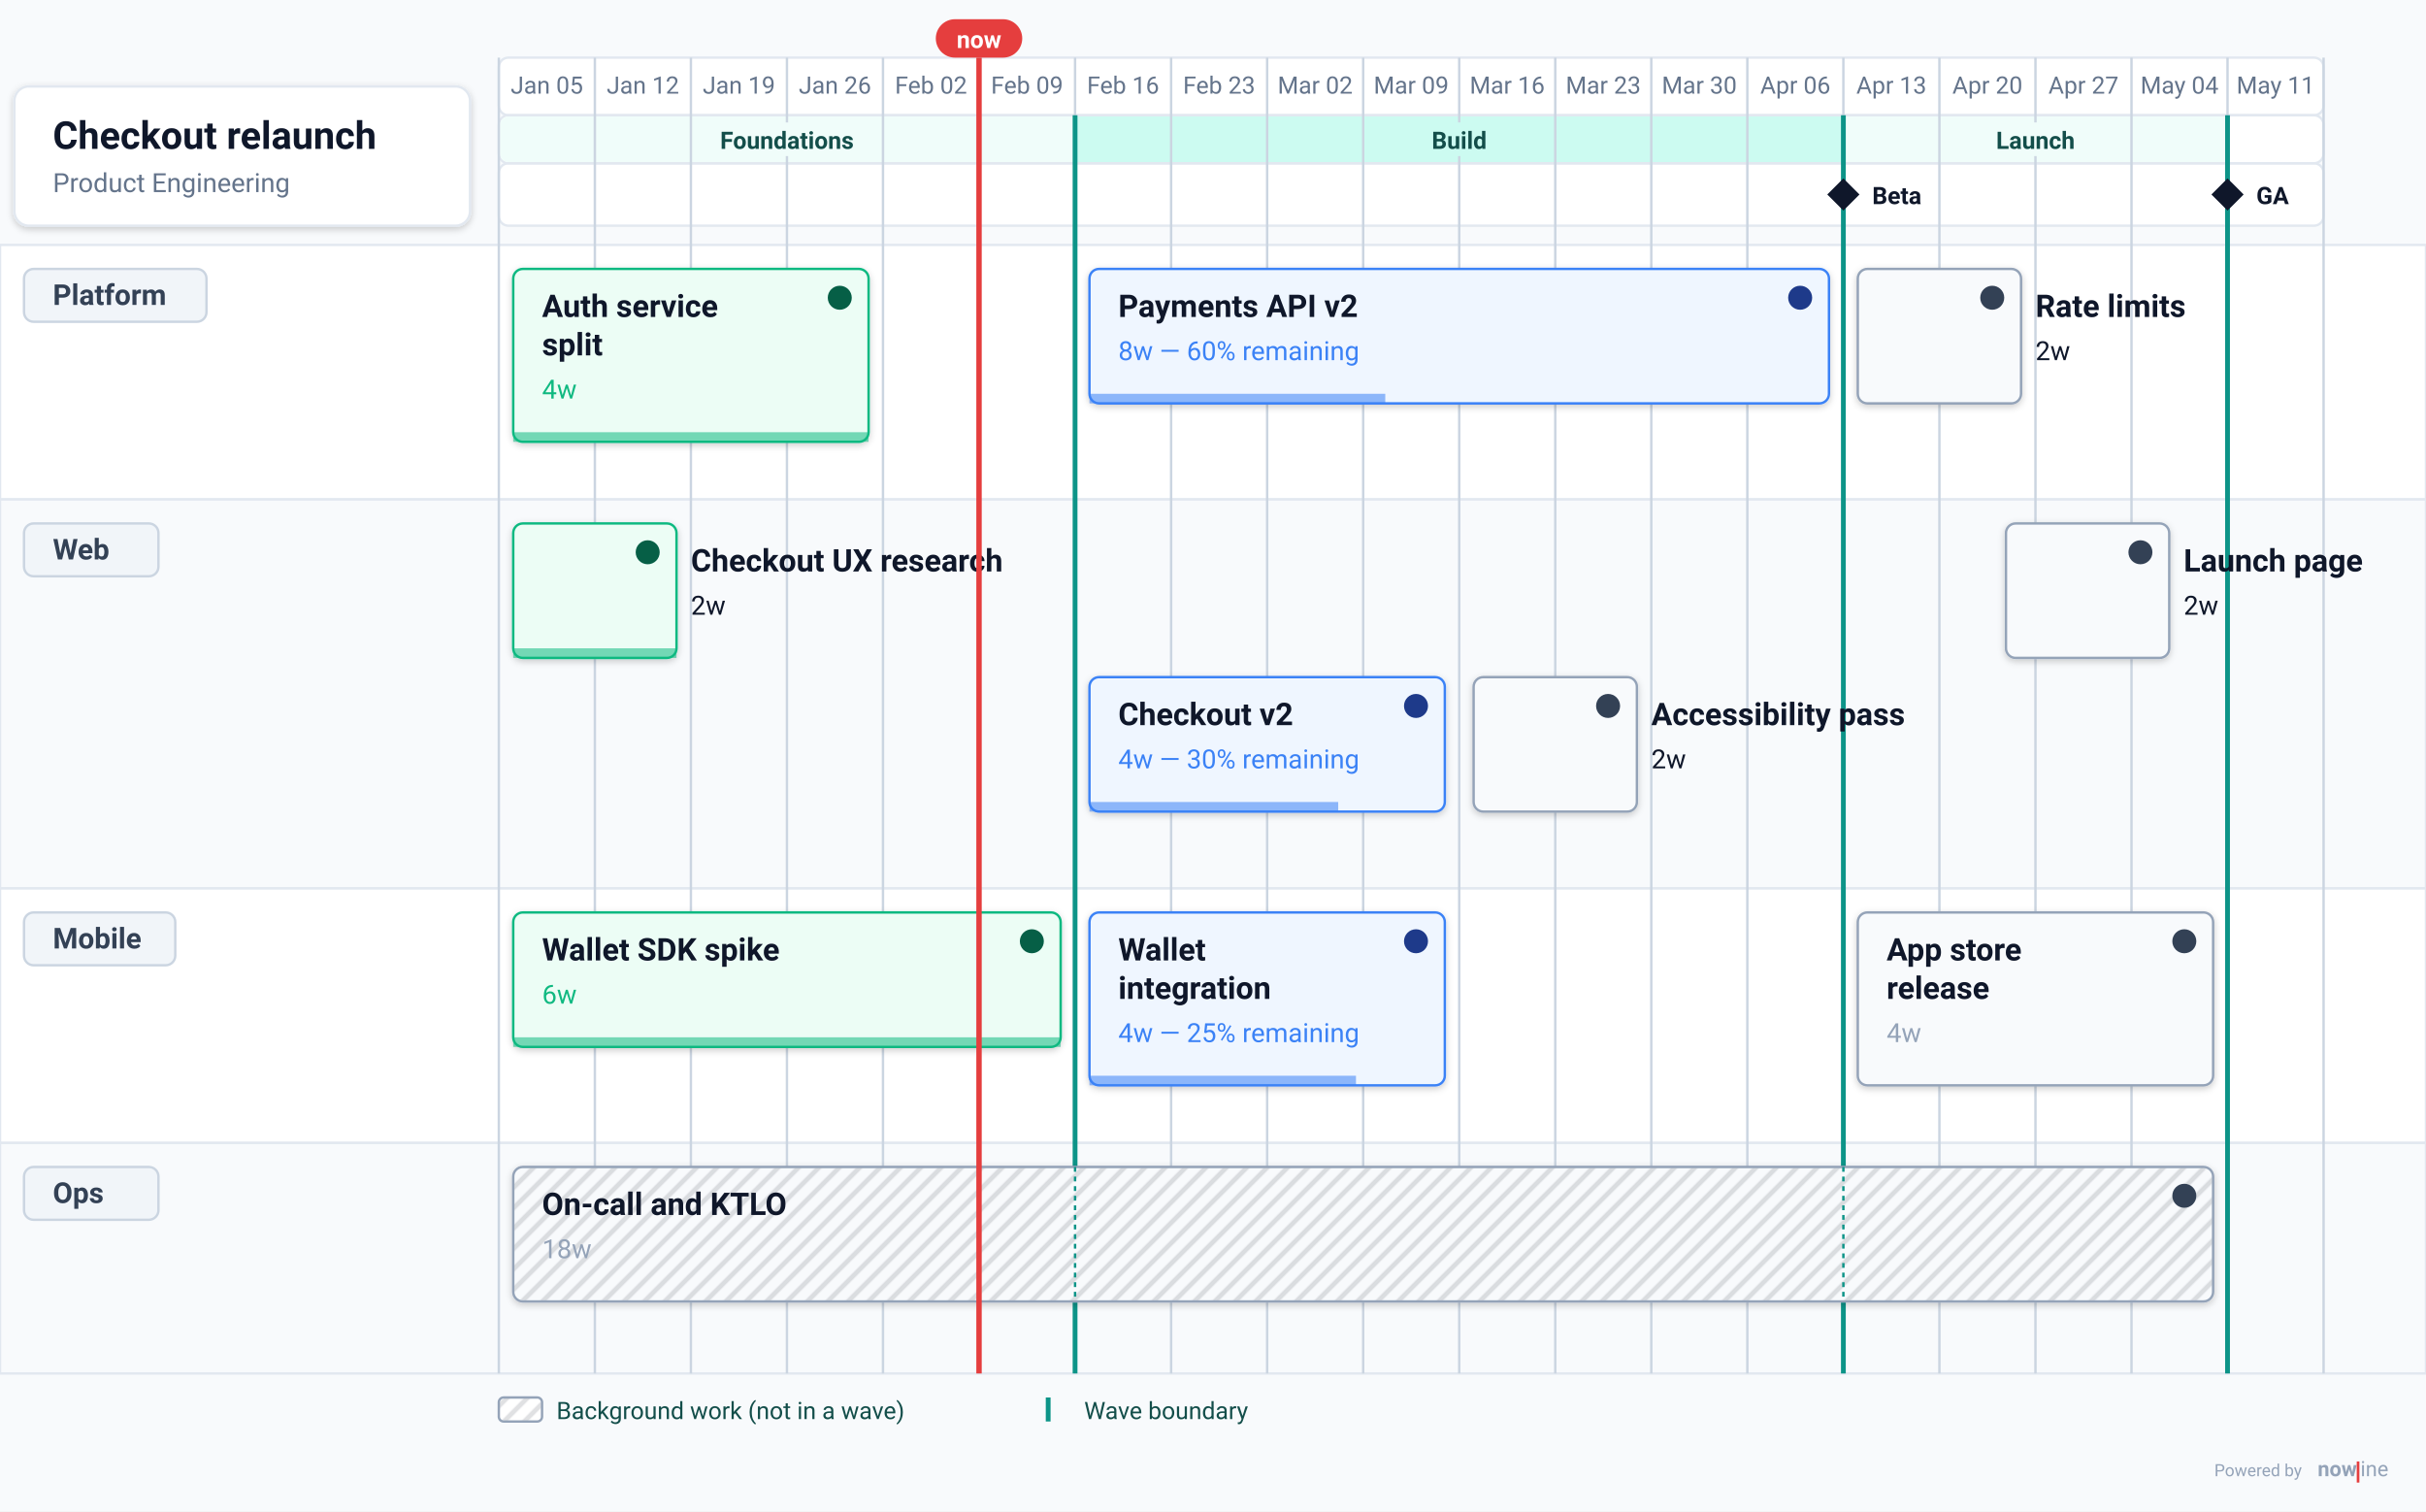
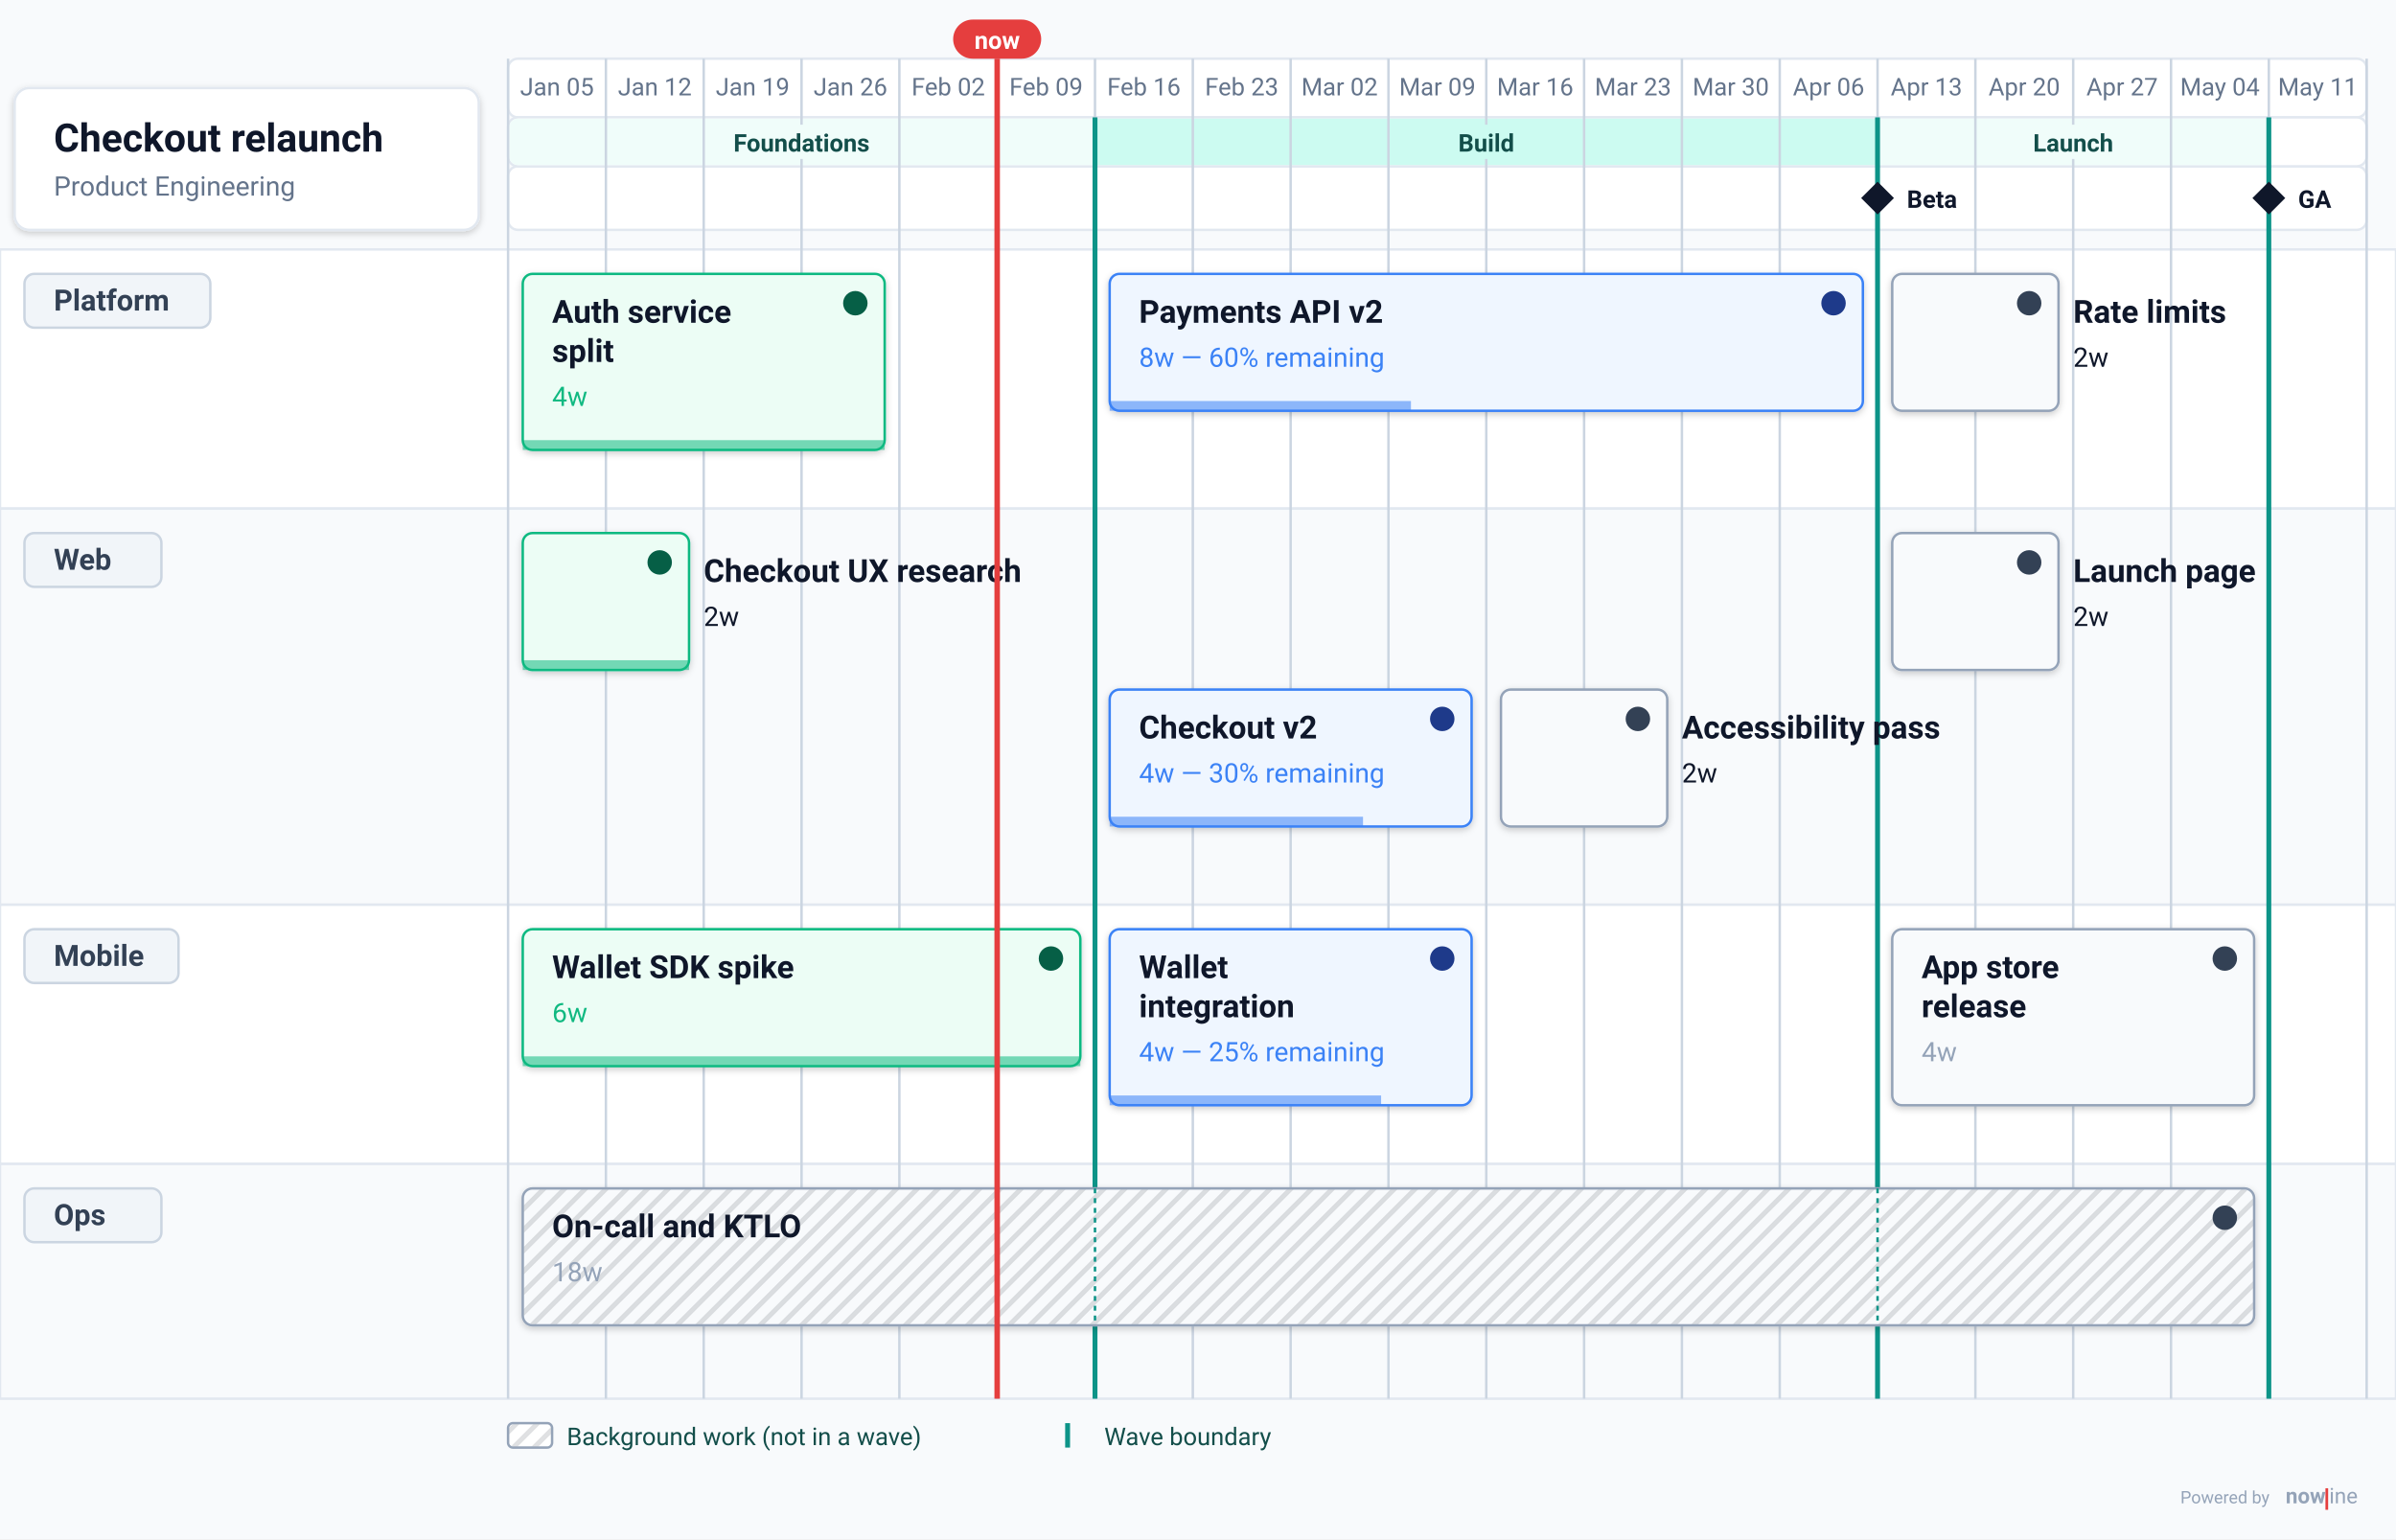
- <svg xmlns="http://www.w3.org/2000/svg" data-generator="nowline" data-theme="light" height="629.44" viewBox="0 0 1010.42 629.44" width="1010.42">
+ <svg xmlns="http://www.w3.org/2000/svg" data-generator="nowline" data-theme="light" height="629.44" viewBox="0 0 979.76 629.44" width="979.76">
  <defs>
    <filter height="200%" id="nl-0-root-shadow-subtle" width="200%" x="-50%" y="-50%">
      <feGaussianBlur in="SourceAlpha" stdDeviation="1.5" />
      <feOffset dx="0" dy="1" result="offsetblur" />
      <feComponentTransfer>
        <feFuncA type="linear" slope="0.2" />
      </feComponentTransfer>
      <feMerge>
        <feMergeNode />
        <feMergeNode in="SourceGraphic" />
      </feMerge>
    </filter>
    <filter height="200%" id="nl-0-root-shadow-soft" width="200%" x="-50%" y="-50%">
      <feGaussianBlur in="SourceAlpha" stdDeviation="5" />
      <feOffset dx="0" dy="3" result="offsetblur" />
      <feComponentTransfer>
        <feFuncA type="linear" slope="0.3" />
      </feComponentTransfer>
      <feMerge>
        <feMergeNode />
        <feMergeNode in="SourceGraphic" />
      </feMerge>
    </filter>
    <filter height="200%" id="nl-0-root-shadow-hard" width="200%" x="-50%" y="-50%">
      <feGaussianBlur in="SourceAlpha" stdDeviation="0" />
      <feOffset dx="2" dy="2" result="offsetblur" />
      <feComponentTransfer>
        <feFuncA type="linear" slope="0.45" />
      </feComponentTransfer>
      <feMerge>
        <feMergeNode />
        <feMergeNode in="SourceGraphic" />
      </feMerge>
    </filter>
    <marker id="nl-0-root-arrow" viewBox="0 0 10 10" refX="9" refY="5" markerWidth="7" markerHeight="7" orient="auto">
      <path d="M 0 0 L 10 5 L 0 10 z" fill="#475569" />
    </marker>
    <marker id="nl-0-root-arrow-light" viewBox="0 0 10 10" refX="9" refY="5" markerWidth="7" markerHeight="7" orient="auto">
      <path d="M 0 0 L 10 5 L 0 10 z" fill="#94a3b8" />
    </marker>
    <marker id="nl-0-root-arrow-dark" viewBox="0 0 10 10" refX="9" refY="5" markerWidth="7" markerHeight="7" orient="auto">
      <path d="M 0 0 L 10 5 L 0 10 z" fill="#0f172a" />
    </marker>
    <pattern height="6" id="nl-0-root-wave-hatch-dark" patternTransform="rotate(45)" patternUnits="userSpaceOnUse" width="6">
      <line opacity="0.13" stroke="#0f172a" stroke-width="2" x1="3" x2="3" y1="0" y2="6" />
    </pattern>
  </defs>
-   <rect fill="#f8fafc" height="629.44" width="1010.42" x="0" y="0" />
+   <rect fill="#f8fafc" height="629.44" width="979.76" x="0" y="0" />
  <g data-layer="timeline">
    <rect fill="#ffffff" height="24" rx="4" ry="4" stroke="#e2e8f0" stroke-width="1" width="760" x="207.76" y="24" />
    <rect fill="#ffffff" height="26" rx="4" ry="4" stroke="#e2e8f0" stroke-width="1" width="760" x="207.76" y="68" />
    <text fill="#64748b" font-family="system-ui, -apple-system, &quot;Segoe UI&quot;, Roboto, sans-serif" font-size="10" text-anchor="middle" x="227.76" y="39">Jan 05</text>
    <text fill="#64748b" font-family="system-ui, -apple-system, &quot;Segoe UI&quot;, Roboto, sans-serif" font-size="10" text-anchor="middle" x="267.76" y="39">Jan 12</text>
    <text fill="#64748b" font-family="system-ui, -apple-system, &quot;Segoe UI&quot;, Roboto, sans-serif" font-size="10" text-anchor="middle" x="307.76" y="39">Jan 19</text>
    <text fill="#64748b" font-family="system-ui, -apple-system, &quot;Segoe UI&quot;, Roboto, sans-serif" font-size="10" text-anchor="middle" x="347.76" y="39">Jan 26</text>
    <text fill="#64748b" font-family="system-ui, -apple-system, &quot;Segoe UI&quot;, Roboto, sans-serif" font-size="10" text-anchor="middle" x="387.76" y="39">Feb 02</text>
    <text fill="#64748b" font-family="system-ui, -apple-system, &quot;Segoe UI&quot;, Roboto, sans-serif" font-size="10" text-anchor="middle" x="427.76" y="39">Feb 09</text>
    <text fill="#64748b" font-family="system-ui, -apple-system, &quot;Segoe UI&quot;, Roboto, sans-serif" font-size="10" text-anchor="middle" x="467.76" y="39">Feb 16</text>
    <text fill="#64748b" font-family="system-ui, -apple-system, &quot;Segoe UI&quot;, Roboto, sans-serif" font-size="10" text-anchor="middle" x="507.76" y="39">Feb 23</text>
    <text fill="#64748b" font-family="system-ui, -apple-system, &quot;Segoe UI&quot;, Roboto, sans-serif" font-size="10" text-anchor="middle" x="547.76" y="39">Mar 02</text>
    <text fill="#64748b" font-family="system-ui, -apple-system, &quot;Segoe UI&quot;, Roboto, sans-serif" font-size="10" text-anchor="middle" x="587.76" y="39">Mar 09</text>
    <text fill="#64748b" font-family="system-ui, -apple-system, &quot;Segoe UI&quot;, Roboto, sans-serif" font-size="10" text-anchor="middle" x="627.76" y="39">Mar 16</text>
    <text fill="#64748b" font-family="system-ui, -apple-system, &quot;Segoe UI&quot;, Roboto, sans-serif" font-size="10" text-anchor="middle" x="667.76" y="39">Mar 23</text>
    <text fill="#64748b" font-family="system-ui, -apple-system, &quot;Segoe UI&quot;, Roboto, sans-serif" font-size="10" text-anchor="middle" x="707.76" y="39">Mar 30</text>
    <text fill="#64748b" font-family="system-ui, -apple-system, &quot;Segoe UI&quot;, Roboto, sans-serif" font-size="10" text-anchor="middle" x="747.76" y="39">Apr 06</text>
    <text fill="#64748b" font-family="system-ui, -apple-system, &quot;Segoe UI&quot;, Roboto, sans-serif" font-size="10" text-anchor="middle" x="787.76" y="39">Apr 13</text>
    <text fill="#64748b" font-family="system-ui, -apple-system, &quot;Segoe UI&quot;, Roboto, sans-serif" font-size="10" text-anchor="middle" x="827.76" y="39">Apr 20</text>
    <text fill="#64748b" font-family="system-ui, -apple-system, &quot;Segoe UI&quot;, Roboto, sans-serif" font-size="10" text-anchor="middle" x="867.76" y="39">Apr 27</text>
    <text fill="#64748b" font-family="system-ui, -apple-system, &quot;Segoe UI&quot;, Roboto, sans-serif" font-size="10" text-anchor="middle" x="907.76" y="39">May 04</text>
    <text fill="#64748b" font-family="system-ui, -apple-system, &quot;Segoe UI&quot;, Roboto, sans-serif" font-size="10" text-anchor="middle" x="947.76" y="39">May 11</text>
  </g>
  <g data-layer="wave-strip">
    <rect fill="#ffffff" height="20" rx="4" ry="4" stroke="#e2e8f0" stroke-width="1" width="760" x="207.76" y="48" />
    <g data-id="foundations">
      <path d="M211.76 48.5 H447.76 V67.5 H211.76 A3.5 3.5 0 0 1 208.26 64 V52 A3.5 3.5 0 0 1 211.76 48.5 Z" fill="#f0fdfa" />
    </g>
    <g data-id="build">
      <rect fill="#ccfbf1" height="19" width="320" x="447.76" y="48.5" />
    </g>
    <g data-id="launch">
      <rect fill="#f0fdfa" height="19" width="160" x="767.76" y="48.5" />
    </g>
  </g>
  <g data-id="platform" data-layer="swimlane-bg">
-     <rect fill="#ffffff" height="106" stroke="#e2e8f0" stroke-width="1" width="1010.42" x="0" y="102" />
+     <rect fill="#ffffff" height="106" stroke="#e2e8f0" stroke-width="1" width="979.76" x="0" y="102" />
  </g>
  <g data-id="web" data-layer="swimlane-bg">
-     <rect fill="#f8fafc" height="162" stroke="#e2e8f0" stroke-width="1" width="1010.42" x="0" y="208" />
+     <rect fill="#f8fafc" height="162" stroke="#e2e8f0" stroke-width="1" width="979.76" x="0" y="208" />
  </g>
  <g data-id="mobile" data-layer="swimlane-bg">
-     <rect fill="#ffffff" height="106" stroke="#e2e8f0" stroke-width="1" width="1010.42" x="0" y="370" />
+     <rect fill="#ffffff" height="106" stroke="#e2e8f0" stroke-width="1" width="979.76" x="0" y="370" />
  </g>
  <g data-id="ops" data-layer="swimlane-bg">
-     <rect fill="#f8fafc" height="96" stroke="#e2e8f0" stroke-width="1" width="1010.42" x="0" y="476" />
+     <rect fill="#f8fafc" height="96" stroke="#e2e8f0" stroke-width="1" width="979.76" x="0" y="476" />
  </g>
  <g data-layer="grid">
    <line stroke="#cbd5e1" stroke-width="1" x1="207.76" x2="207.76" y1="24" y2="572" />
    <line stroke="#cbd5e1" stroke-width="1" x1="247.76" x2="247.76" y1="24" y2="572" />
    <line stroke="#cbd5e1" stroke-width="1" x1="287.76" x2="287.76" y1="24" y2="572" />
    <line stroke="#cbd5e1" stroke-width="1" x1="327.76" x2="327.76" y1="24" y2="572" />
    <line stroke="#cbd5e1" stroke-width="1" x1="367.76" x2="367.76" y1="24" y2="572" />
    <line stroke="#cbd5e1" stroke-width="1" x1="407.76" x2="407.76" y1="24" y2="572" />
    <line stroke="#cbd5e1" stroke-width="1" x1="447.76" x2="447.76" y1="24" y2="572" />
    <line stroke="#cbd5e1" stroke-width="1" x1="487.76" x2="487.76" y1="24" y2="572" />
    <line stroke="#cbd5e1" stroke-width="1" x1="527.76" x2="527.76" y1="24" y2="572" />
    <line stroke="#cbd5e1" stroke-width="1" x1="567.76" x2="567.76" y1="24" y2="572" />
    <line stroke="#cbd5e1" stroke-width="1" x1="607.76" x2="607.76" y1="24" y2="572" />
    <line stroke="#cbd5e1" stroke-width="1" x1="647.76" x2="647.76" y1="24" y2="572" />
    <line stroke="#cbd5e1" stroke-width="1" x1="687.76" x2="687.76" y1="24" y2="572" />
    <line stroke="#cbd5e1" stroke-width="1" x1="727.76" x2="727.76" y1="24" y2="572" />
    <line stroke="#cbd5e1" stroke-width="1" x1="767.76" x2="767.76" y1="24" y2="572" />
    <line stroke="#cbd5e1" stroke-width="1" x1="807.76" x2="807.76" y1="24" y2="572" />
    <line stroke="#cbd5e1" stroke-width="1" x1="847.76" x2="847.76" y1="24" y2="572" />
    <line stroke="#cbd5e1" stroke-width="1" x1="887.76" x2="887.76" y1="24" y2="572" />
    <line stroke="#cbd5e1" stroke-width="1" x1="927.76" x2="927.76" y1="24" y2="572" />
    <line stroke="#cbd5e1" stroke-width="1" x1="967.76" x2="967.76" y1="24" y2="572" />
  </g>
  <g data-layer="wave-boundary">
    <line stroke="#0d9488" stroke-width="2" x1="447.76" x2="447.76" y1="48" y2="572" />
    <line stroke="#0d9488" stroke-width="2" x1="767.76" x2="767.76" y1="48" y2="572" />
    <line stroke="#0d9488" stroke-width="2" x1="927.76" x2="927.76" y1="48" y2="572" />
  </g>
  <g data-layer="wave-labels">
    <rect fill="#f0fdfa" height="14" width="70.99" x="292.27" y="51" />
    <text fill="#134e4a" font-family="system-ui, -apple-system, &quot;Segoe UI&quot;, Roboto, sans-serif" font-size="10" font-weight="600" text-anchor="middle" x="327.76" y="62">Foundations</text>
    <rect fill="#ccfbf1" height="14" width="34.45" x="590.54" y="51" />
    <text fill="#134e4a" font-family="system-ui, -apple-system, &quot;Segoe UI&quot;, Roboto, sans-serif" font-size="10" font-weight="600" text-anchor="middle" x="607.76" y="62">Build</text>
    <rect fill="#f0fdfa" height="14" width="40.54" x="827.49" y="51" />
    <text fill="#134e4a" font-family="system-ui, -apple-system, &quot;Segoe UI&quot;, Roboto, sans-serif" font-size="10" font-weight="600" text-anchor="middle" x="847.76" y="62">Launch</text>
  </g>
  <g data-id="platform" data-layer="swimlane">
    <rect fill="#f1f5f9" height="22" rx="4" ry="4" stroke="#cbd5e1" stroke-width="1" width="76" x="10" y="112" />
    <text fill="#334155" font-family="system-ui, -apple-system, &quot;Segoe UI&quot;, Roboto, sans-serif" font-size="12" font-weight="600" x="22" y="127">Platform</text>
    <g data-id="auth" data-layer="item">
      <rect fill="#ecfdf5" filter="url(#nl-0-root-shadow-subtle)" height="72" rx="4" ry="4" stroke="#10b981" stroke-width="1" width="148" x="213.76" y="112" />
      <rect fill="#10b981" height="4" opacity="0.55" width="148" x="213.76" y="180" />
      <circle cx="349.76" cy="124" fill="#065f46" r="5" />
      <text fill="#0f172a" font-family="system-ui, -apple-system, &quot;Segoe UI&quot;, Roboto, sans-serif" font-size="13" font-weight="600" x="225.76" y="132">Auth service</text>
      <text fill="#0f172a" font-family="system-ui, -apple-system, &quot;Segoe UI&quot;, Roboto, sans-serif" font-size="13" font-weight="600" x="225.76" y="148">split</text>
      <text fill="#10b981" font-family="system-ui, -apple-system, &quot;Segoe UI&quot;, Roboto, sans-serif" font-size="11" x="225.76" y="166">4w</text>
    </g>
    <g data-id="payments-api" data-layer="item">
      <rect fill="#eff6ff" filter="url(#nl-0-root-shadow-subtle)" height="56" rx="4" ry="4" stroke="#3b82f6" stroke-width="1" width="308" x="453.76" y="112" />
      <rect fill="#3b82f6" height="4" opacity="0.55" width="123.2" x="453.76" y="164" />
      <circle cx="749.76" cy="124" fill="#1e3a8a" r="5" />
      <text fill="#0f172a" font-family="system-ui, -apple-system, &quot;Segoe UI&quot;, Roboto, sans-serif" font-size="13" font-weight="600" x="465.76" y="132">Payments API v2</text>
      <text fill="#3b82f6" font-family="system-ui, -apple-system, &quot;Segoe UI&quot;, Roboto, sans-serif" font-size="11" x="465.76" y="150">8w — 60% remaining</text>
    </g>
    <g data-id="rate-limits" data-layer="item">
      <rect fill="#f8fafc" filter="url(#nl-0-root-shadow-subtle)" height="56" rx="4" ry="4" stroke="#94a3b8" stroke-width="1" width="68" x="773.76" y="112" />
      <circle cx="829.76" cy="124" fill="#334155" r="5" />
      <text fill="#0f172a" font-family="system-ui, -apple-system, &quot;Segoe UI&quot;, Roboto, sans-serif" font-size="13" font-weight="600" x="847.76" y="132">Rate limits</text>
      <text fill="#0f172a" font-family="system-ui, -apple-system, &quot;Segoe UI&quot;, Roboto, sans-serif" font-size="11" x="847.76" y="150">2w</text>
    </g>
  </g>
  <g data-id="web" data-layer="swimlane">
    <rect fill="#f1f5f9" height="22" rx="4" ry="4" stroke="#cbd5e1" stroke-width="1" width="56" x="10" y="218" />
    <text fill="#334155" font-family="system-ui, -apple-system, &quot;Segoe UI&quot;, Roboto, sans-serif" font-size="12" font-weight="600" x="22" y="233">Web</text>
    <g data-id="ux-research" data-layer="item">
      <rect fill="#ecfdf5" filter="url(#nl-0-root-shadow-subtle)" height="56" rx="4" ry="4" stroke="#10b981" stroke-width="1" width="68" x="213.76" y="218" />
      <rect fill="#10b981" height="4" opacity="0.55" width="68" x="213.76" y="270" />
      <circle cx="269.76" cy="230" fill="#065f46" r="5" />
      <text fill="#0f172a" font-family="system-ui, -apple-system, &quot;Segoe UI&quot;, Roboto, sans-serif" font-size="13" font-weight="600" x="287.76" y="238">Checkout UX research</text>
      <text fill="#0f172a" font-family="system-ui, -apple-system, &quot;Segoe UI&quot;, Roboto, sans-serif" font-size="11" x="287.76" y="256">2w</text>
    </g>
    <g data-layer="group">
      <g data-id="checkout-v2" data-layer="item">
        <rect fill="#eff6ff" filter="url(#nl-0-root-shadow-subtle)" height="56" rx="4" ry="4" stroke="#3b82f6" stroke-width="1" width="148" x="453.76" y="282" />
        <rect fill="#3b82f6" height="4" opacity="0.55" width="103.6" x="453.76" y="334" />
        <circle cx="589.76" cy="294" fill="#1e3a8a" r="5" />
        <text fill="#0f172a" font-family="system-ui, -apple-system, &quot;Segoe UI&quot;, Roboto, sans-serif" font-size="13" font-weight="600" x="465.76" y="302">Checkout v2</text>
        <text fill="#3b82f6" font-family="system-ui, -apple-system, &quot;Segoe UI&quot;, Roboto, sans-serif" font-size="11" x="465.76" y="320">4w — 30% remaining</text>
      </g>
      <g data-id="a11y" data-layer="item">
        <rect fill="#f8fafc" filter="url(#nl-0-root-shadow-subtle)" height="56" rx="4" ry="4" stroke="#94a3b8" stroke-width="1" width="68" x="613.76" y="282" />
        <circle cx="669.76" cy="294" fill="#334155" r="5" />
        <text fill="#0f172a" font-family="system-ui, -apple-system, &quot;Segoe UI&quot;, Roboto, sans-serif" font-size="13" font-weight="600" x="687.76" y="302">Accessibility pass</text>
        <text fill="#0f172a" font-family="system-ui, -apple-system, &quot;Segoe UI&quot;, Roboto, sans-serif" font-size="11" x="687.76" y="320">2w</text>
      </g>
    </g>
    <g data-id="launch-page" data-layer="item">
-       <rect fill="#f8fafc" filter="url(#nl-0-root-shadow-subtle)" height="56" rx="4" ry="4" stroke="#94a3b8" stroke-width="1" width="68" x="835.48" y="218" />
-       <circle cx="891.48" cy="230" fill="#334155" r="5" />
-       <text fill="#0f172a" font-family="system-ui, -apple-system, &quot;Segoe UI&quot;, Roboto, sans-serif" font-size="13" font-weight="600" x="909.48" y="238">Launch page</text>
-       <text fill="#0f172a" font-family="system-ui, -apple-system, &quot;Segoe UI&quot;, Roboto, sans-serif" font-size="11" x="909.48" y="256">2w</text>
+       <rect fill="#f8fafc" filter="url(#nl-0-root-shadow-subtle)" height="56" rx="4" ry="4" stroke="#94a3b8" stroke-width="1" width="68" x="773.76" y="218" />
+       <circle cx="829.76" cy="230" fill="#334155" r="5" />
+       <text fill="#0f172a" font-family="system-ui, -apple-system, &quot;Segoe UI&quot;, Roboto, sans-serif" font-size="13" font-weight="600" x="847.76" y="238">Launch page</text>
+       <text fill="#0f172a" font-family="system-ui, -apple-system, &quot;Segoe UI&quot;, Roboto, sans-serif" font-size="11" x="847.76" y="256">2w</text>
    </g>
  </g>
  <g data-id="mobile" data-layer="swimlane">
    <rect fill="#f1f5f9" height="22" rx="4" ry="4" stroke="#cbd5e1" stroke-width="1" width="63" x="10" y="380" />
    <text fill="#334155" font-family="system-ui, -apple-system, &quot;Segoe UI&quot;, Roboto, sans-serif" font-size="12" font-weight="600" x="22" y="395">Mobile</text>
    <g data-id="wallet-spike" data-layer="item">
      <rect fill="#ecfdf5" filter="url(#nl-0-root-shadow-subtle)" height="56" rx="4" ry="4" stroke="#10b981" stroke-width="1" width="228" x="213.76" y="380" />
      <rect fill="#10b981" height="4" opacity="0.55" width="228" x="213.76" y="432" />
      <circle cx="429.76" cy="392" fill="#065f46" r="5" />
      <text fill="#0f172a" font-family="system-ui, -apple-system, &quot;Segoe UI&quot;, Roboto, sans-serif" font-size="13" font-weight="600" x="225.76" y="400">Wallet SDK spike</text>
      <text fill="#10b981" font-family="system-ui, -apple-system, &quot;Segoe UI&quot;, Roboto, sans-serif" font-size="11" x="225.76" y="418">6w</text>
    </g>
    <g data-id="wallet" data-layer="item">
      <rect fill="#eff6ff" filter="url(#nl-0-root-shadow-subtle)" height="72" rx="4" ry="4" stroke="#3b82f6" stroke-width="1" width="148" x="453.76" y="380" />
      <rect fill="#3b82f6" height="4" opacity="0.55" width="111" x="453.76" y="448" />
      <circle cx="589.76" cy="392" fill="#1e3a8a" r="5" />
      <text fill="#0f172a" font-family="system-ui, -apple-system, &quot;Segoe UI&quot;, Roboto, sans-serif" font-size="13" font-weight="600" x="465.76" y="400">Wallet</text>
      <text fill="#0f172a" font-family="system-ui, -apple-system, &quot;Segoe UI&quot;, Roboto, sans-serif" font-size="13" font-weight="600" x="465.76" y="416">integration</text>
      <text fill="#3b82f6" font-family="system-ui, -apple-system, &quot;Segoe UI&quot;, Roboto, sans-serif" font-size="11" x="465.76" y="434">4w — 25% remaining</text>
    </g>
    <g data-id="store-release" data-layer="item">
      <rect fill="#f8fafc" filter="url(#nl-0-root-shadow-subtle)" height="72" rx="4" ry="4" stroke="#94a3b8" stroke-width="1" width="148" x="773.76" y="380" />
      <circle cx="909.76" cy="392" fill="#334155" r="5" />
      <text fill="#0f172a" font-family="system-ui, -apple-system, &quot;Segoe UI&quot;, Roboto, sans-serif" font-size="13" font-weight="600" x="785.76" y="400">App store</text>
      <text fill="#0f172a" font-family="system-ui, -apple-system, &quot;Segoe UI&quot;, Roboto, sans-serif" font-size="13" font-weight="600" x="785.76" y="416">release</text>
      <text fill="#94a3b8" font-family="system-ui, -apple-system, &quot;Segoe UI&quot;, Roboto, sans-serif" font-size="11" x="785.76" y="434">4w</text>
    </g>
  </g>
  <g data-id="ops" data-layer="swimlane">
    <rect fill="#f1f5f9" height="22" rx="4" ry="4" stroke="#cbd5e1" stroke-width="1" width="56" x="10" y="486" />
    <text fill="#334155" font-family="system-ui, -apple-system, &quot;Segoe UI&quot;, Roboto, sans-serif" font-size="12" font-weight="600" x="22" y="501">Ops</text>
    <g data-id="on-call" data-layer="item">
      <rect fill="#f8fafc" filter="url(#nl-0-root-shadow-subtle)" height="56" rx="4" ry="4" stroke="#94a3b8" stroke-width="1" width="708" x="213.76" y="486" />
      <rect fill="url(#nl-0-root-wave-hatch-dark)" height="55" rx="4" ry="4" width="707" x="214.26" y="486.5" />
      <circle cx="909.76" cy="498" fill="#334155" r="5" />
      <text fill="#0f172a" font-family="system-ui, -apple-system, &quot;Segoe UI&quot;, Roboto, sans-serif" font-size="13" font-weight="600" x="225.76" y="506">On-call and KTLO</text>
      <text fill="#94a3b8" font-family="system-ui, -apple-system, &quot;Segoe UI&quot;, Roboto, sans-serif" font-size="11" x="225.76" y="524">18w</text>
    </g>
  </g>
  <g data-layer="wave-cross">
    <line stroke="#0d9488" stroke-dasharray="2 2" stroke-width="1" x1="447.76" x2="447.76" y1="486" y2="542" />
    <line stroke="#0d9488" stroke-dasharray="2 2" stroke-width="1" x1="767.76" x2="767.76" y1="486" y2="542" />
  </g>
  <g data-id="beta" data-layer="milestone">
    <path d="M767.76 75 L773.76 81 L767.76 87 L761.76 81 Z" fill="#0f172a" stroke="#0f172a" stroke-width="1" />
    <text fill="#0f172a" font-family="system-ui, -apple-system, &quot;Segoe UI&quot;, Roboto, sans-serif" font-size="10" font-weight="600" x="779.76" y="85">Beta</text>
  </g>
  <g data-id="ga" data-layer="milestone">
    <path d="M927.76 75 L933.76 81 L927.76 87 L921.76 81 Z" fill="#0f172a" stroke="#0f172a" stroke-width="1" />
    <text fill="#0f172a" font-family="system-ui, -apple-system, &quot;Segoe UI&quot;, Roboto, sans-serif" font-size="10" font-weight="600" x="939.76" y="85">GA</text>
  </g>
  <g data-layer="nowline">
    <line stroke="#e53e3e" stroke-width="2.25" x1="407.76" x2="407.76" y1="24" y2="572" />
    <rect fill="#e53e3e" height="16" rx="8" ry="8" width="36" x="389.76" y="8" />
    <text fill="#ffffff" font-family="system-ui, -apple-system, &quot;Segoe UI&quot;, Roboto, sans-serif" font-size="10" font-weight="700" text-anchor="middle" x="407.76" y="20">now</text>
  </g>
  <g data-layer="wave-legend">
    <rect fill="#ffffff" height="10" rx="2" ry="2" stroke="#94a3b8" stroke-width="1" width="18" x="207.76" y="582" />
    <rect fill="url(#nl-0-root-wave-hatch-dark)" height="9" rx="2" ry="2" width="17" x="208.26" y="582.5" />
    <text fill="#134e4a" font-family="system-ui, -apple-system, &quot;Segoe UI&quot;, Roboto, sans-serif" font-size="10" x="231.76" y="591">Background work (not in a wave)</text>
    <line stroke="#0d9488" stroke-width="2" x1="436.56" x2="436.56" y1="582" y2="592" />
    <text fill="#134e4a" font-family="system-ui, -apple-system, &quot;Segoe UI&quot;, Roboto, sans-serif" font-size="10" x="451.56" y="591">Wave boundary</text>
  </g>
  <g data-id="nl-0-root-header" data-layer="header">
    <rect fill="#ffffff" filter="url(#nl-0-root-shadow-subtle)" height="58" rx="6" ry="6" stroke="#e2e8f0" stroke-width="1" width="189.76" x="6" y="36" />
    <text fill="#0f172a" font-family="system-ui, -apple-system, &quot;Segoe UI&quot;, Roboto, sans-serif" font-size="16" font-weight="600" x="22" y="62">Checkout relaunch</text>
    <text fill="#64748b" font-family="system-ui, -apple-system, &quot;Segoe UI&quot;, Roboto, sans-serif" font-size="11" x="22" y="80">Product Engineering</text>
  </g>
  <a aria-label="Powered by nowline" href="https://nowline.io" rel="noopener" target="_blank">
    <g data-layer="attribution">
-       <g transform="translate(922.26 606) scale(0.22)">
+       <g transform="translate(891.6 606) scale(0.22)">
        <text fill="#94a3b8" font-family="system-ui, -apple-system, &quot;Segoe UI&quot;, Roboto, sans-serif" font-size="32" font-weight="400" x="0" y="40">Powered by</text>
        <text fill="#94a3b8" font-family="system-ui, -apple-system, &quot;Segoe UI&quot;, Roboto, sans-serif" font-size="40" font-weight="700" x="195.6" y="40">now</text>
        <rect fill="#e53e3e" height="40" width="5" x="269.6" y="12" />
        <text fill="#94a3b8" font-family="system-ui, -apple-system, &quot;Segoe UI&quot;, Roboto, sans-serif" font-size="40" font-weight="400" x="276.6" y="40">ine</text>
      </g>
    </g>
  </a>
</svg>
